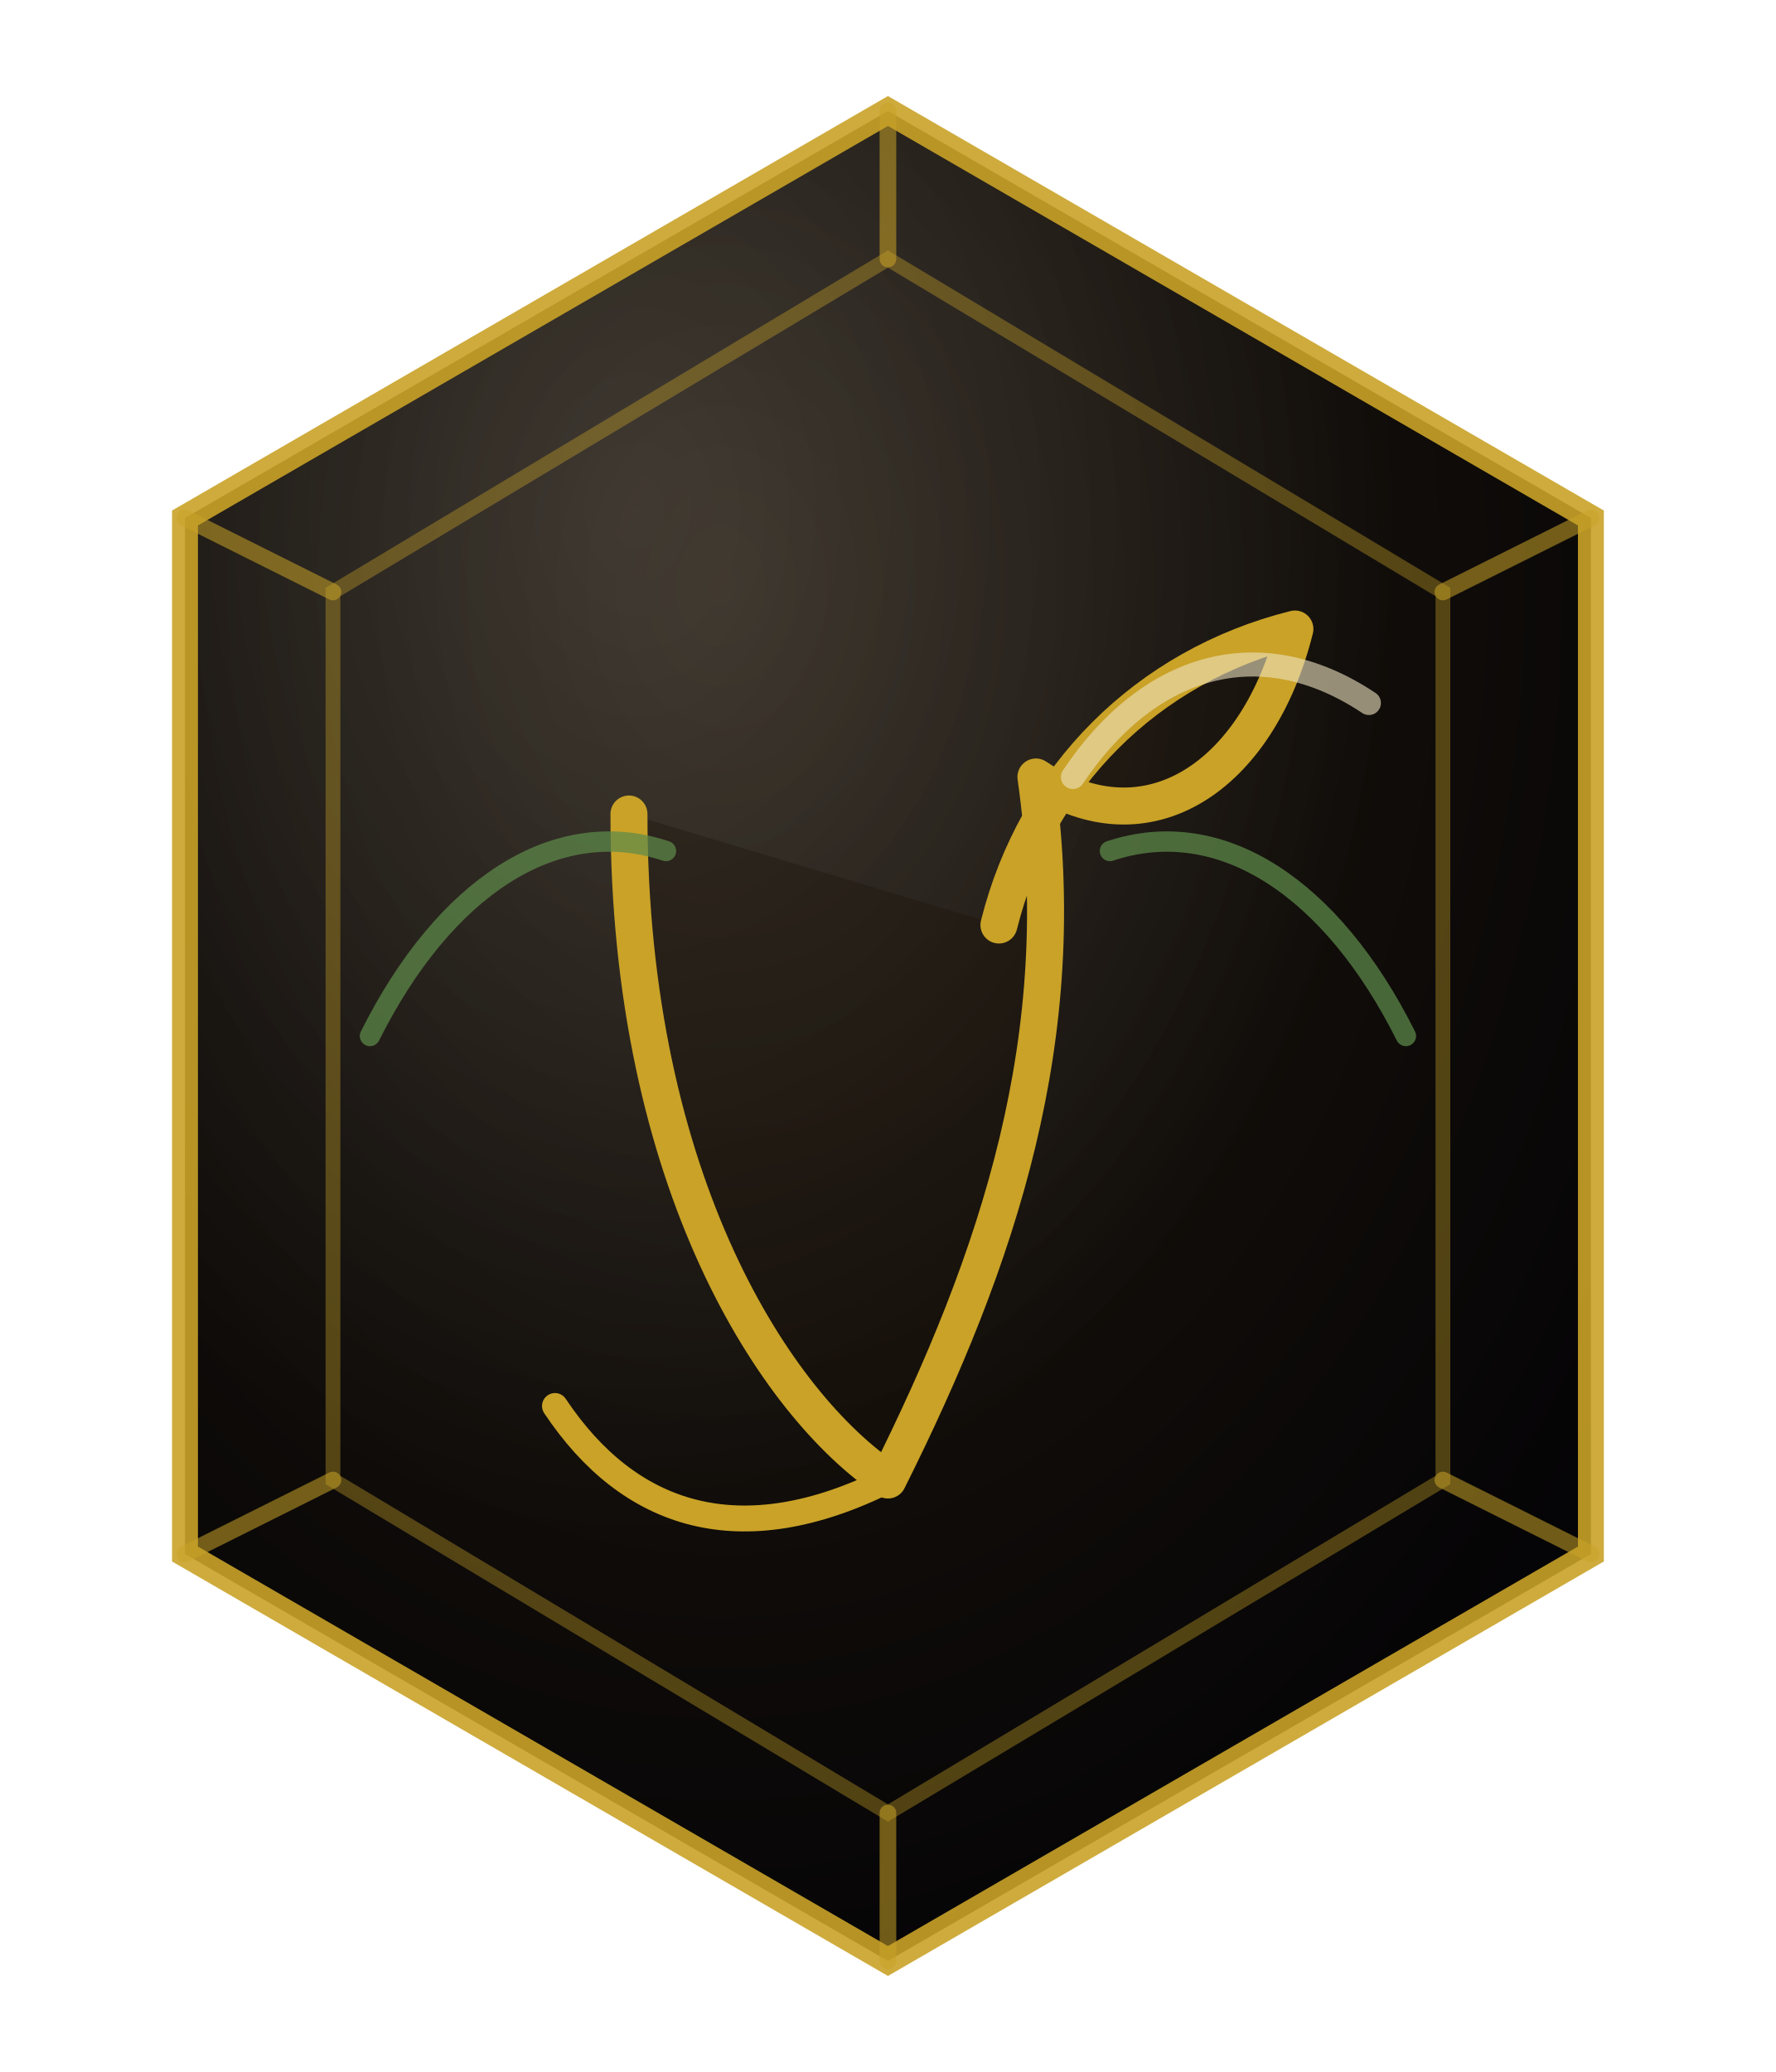
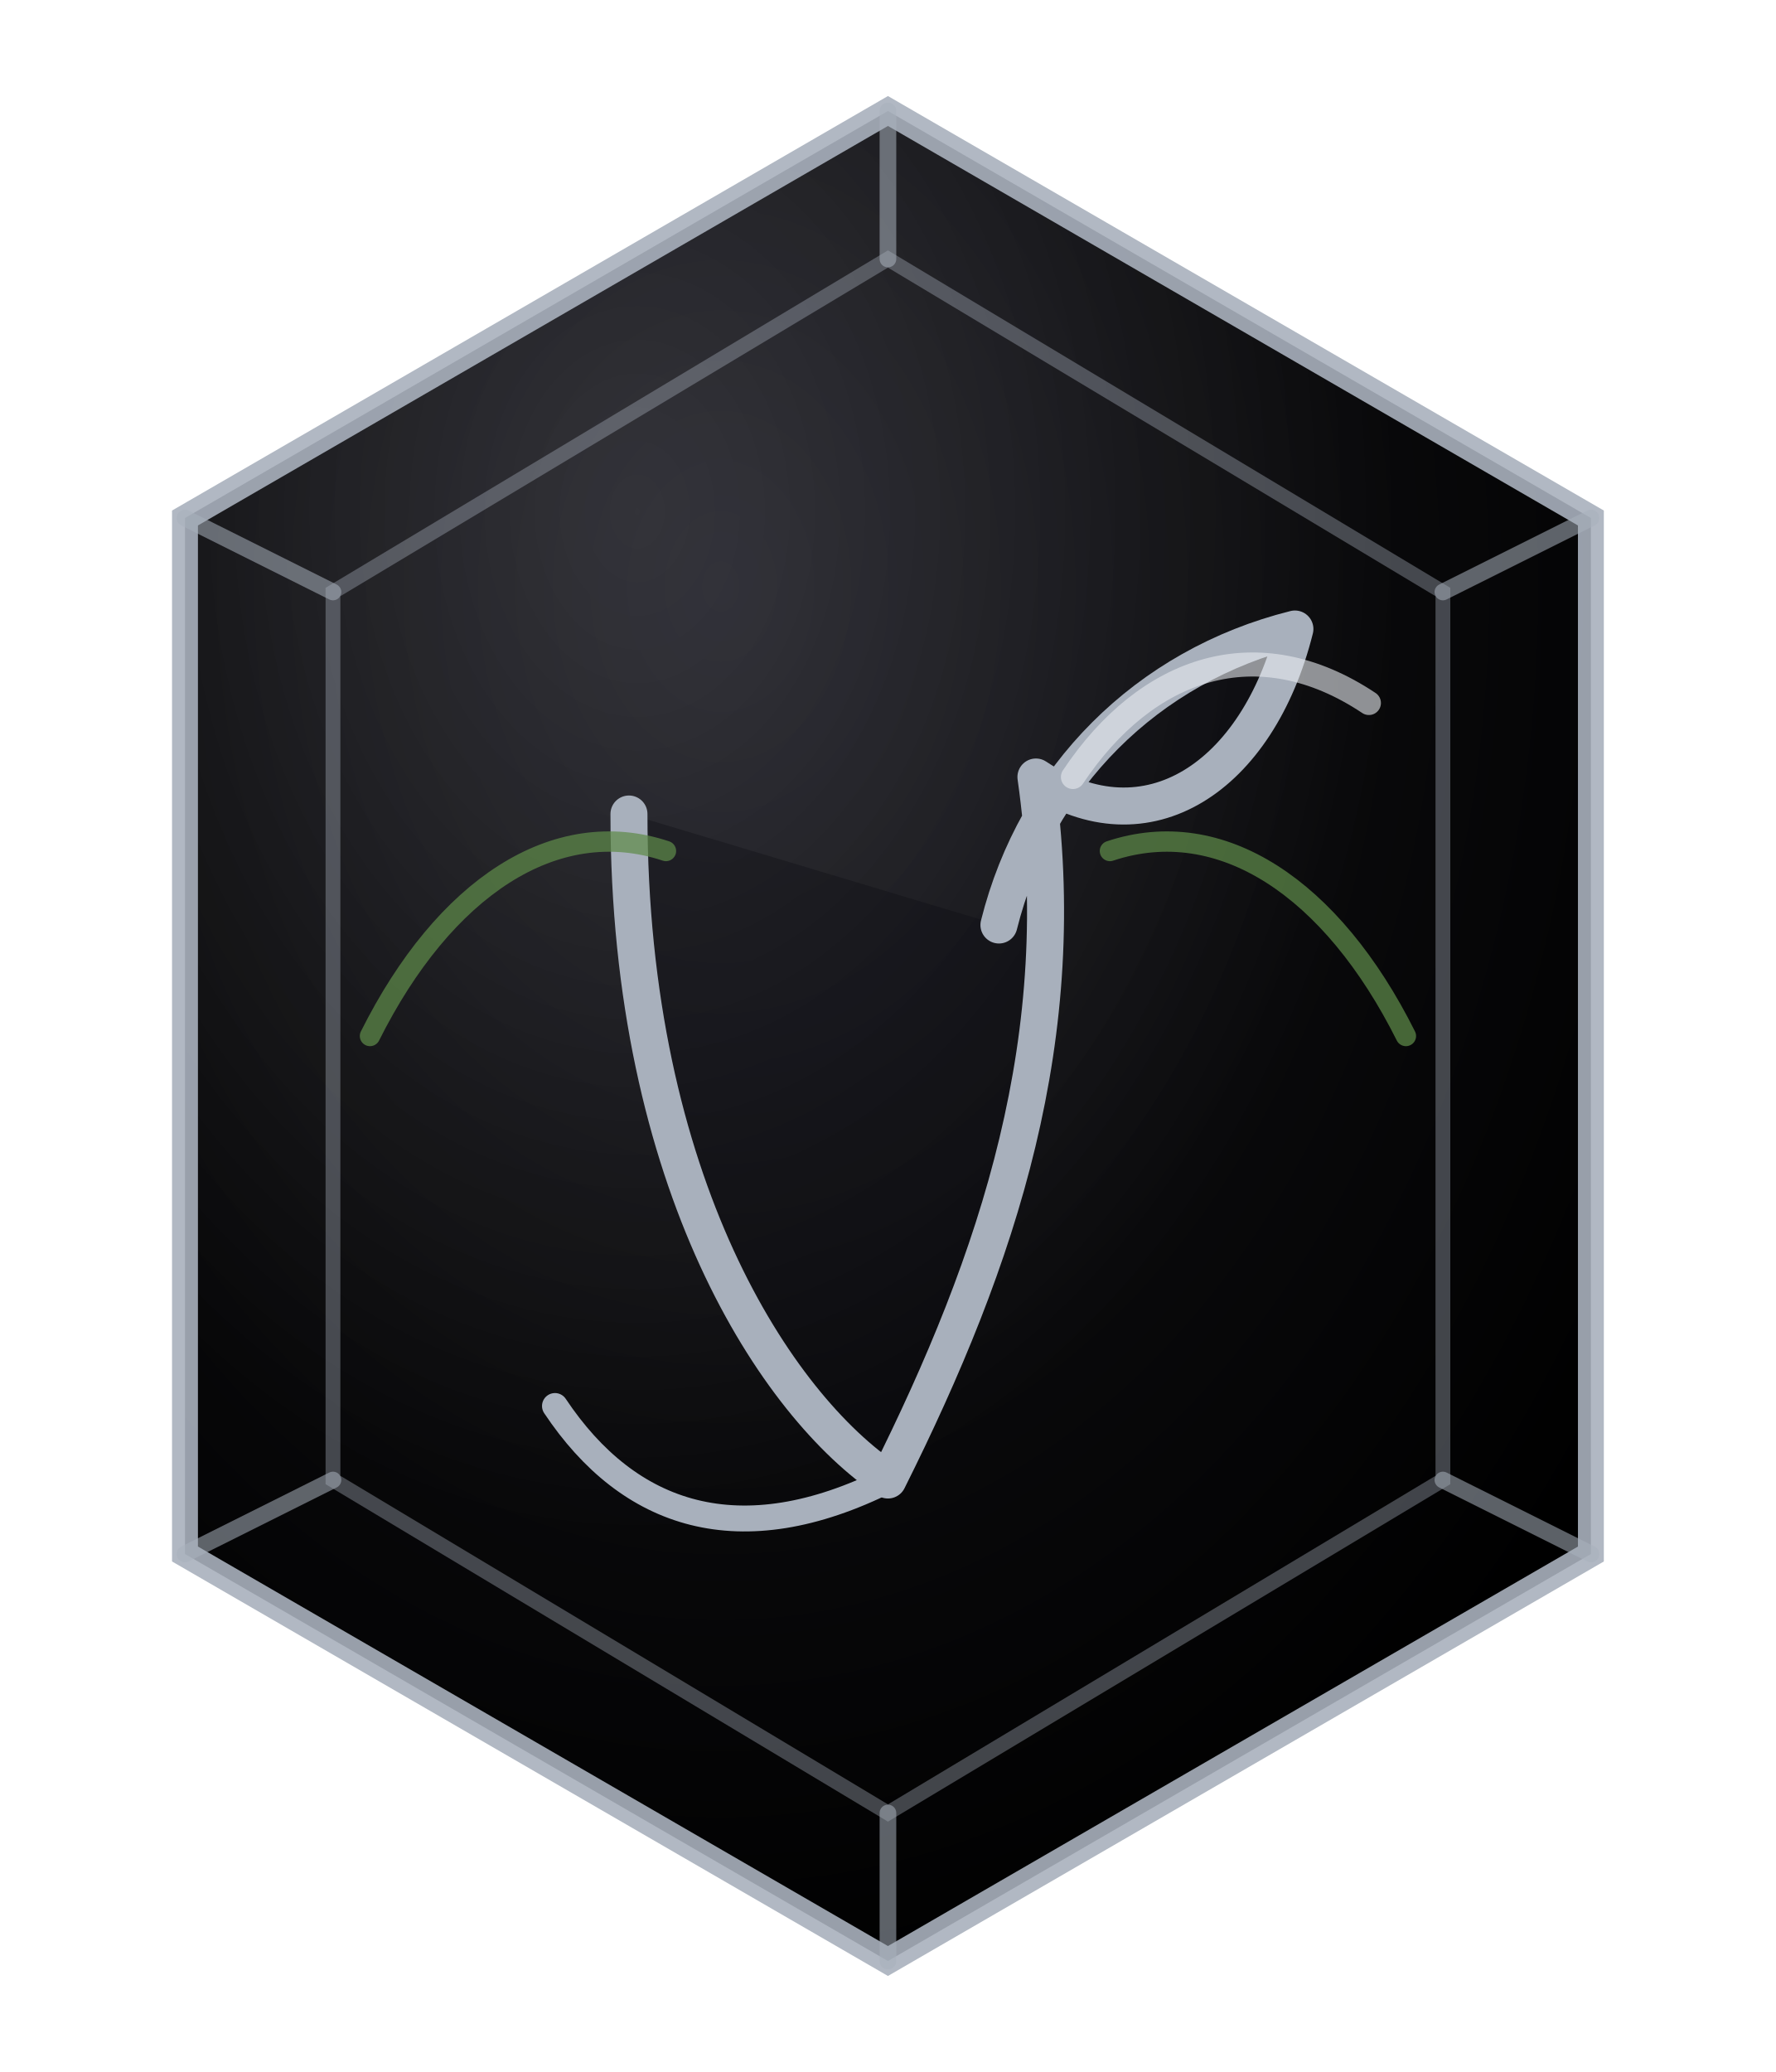
<svg xmlns="http://www.w3.org/2000/svg" viewBox="0 0 96 112" role="img" aria-label="Capricorn zodiac seal">
  <defs>
    <radialGradient id="plate" cx="38%" cy="26%" r="78%">
-       <stop offset="0%" stop-color="#2a2218" />
-       <stop offset="55%" stop-color="#120e0a" />
-       <stop offset="100%" stop-color="#050406" />
+       <stop offset="0%" stop-color="#1a1a22" />
+       <stop offset="55%" stop-color="#0a0a0c" />
+       <stop offset="100%" stop-color="#000000" />
    </radialGradient>
    <radialGradient id="sheen" cx="32%" cy="22%" r="55%">
      <stop offset="0%" stop-color="#fff" stop-opacity="0.12" />
      <stop offset="100%" stop-color="#fff" stop-opacity="0" />
    </radialGradient>
  </defs>
  <path d="M48 6 L86 28 L86 84 L48 106 L10 84 L10 28 Z" fill="url(#plate)" />
  <path d="M48 6 L86 28 L86 84 L48 106 L10 84 L10 28 Z" fill="url(#sheen)" />
-   <path d="M48 6 L86 28 L86 84 L48 106 L10 84 L10 28 Z" fill="none" stroke="#c9a227" stroke-width="1.4" opacity="0.9" />
-   <path d="M48 14 L78 32 L78 80 L48 98 L18 80 L18 32 Z" fill="none" stroke="#c9a227" stroke-width="0.8" opacity="0.38" />
-   <g stroke="#c9a227" stroke-width="0.9" opacity="0.55" stroke-linecap="round">
+   <path d="M48 6 L86 28 L86 84 L48 106 L10 84 L10 28 Z" fill="none" stroke="#A8B0BC" stroke-width="1.4" opacity="0.9" />
+   <path d="M48 14 L78 32 L78 80 L48 98 L18 80 L18 32 Z" fill="none" stroke="#A8B0BC" stroke-width="0.8" opacity="0.38" />
+   <g stroke="#A8B0BC" stroke-width="0.9" opacity="0.55" stroke-linecap="round">
    <line x1="48" y1="6" x2="48" y2="14" />
    <line x1="86" y1="28" x2="78" y2="32" />
    <line x1="86" y1="84" x2="78" y2="80" />
    <line x1="48" y1="106" x2="48" y2="98" />
    <line x1="10" y1="84" x2="18" y2="80" />
    <line x1="10" y1="28" x2="18" y2="32" />
  </g>
  <g fill="none" stroke-linecap="round" stroke-linejoin="round" vector-effect="non-scaling-stroke">
-     <g stroke="#c9a227" stroke-width="2">
-       <path d="M34 44c0 20 8 32 14 36 6-12 10-24 8-38 6 4 12 0 14-8-8 2-14 8-16 16" fill="#1a1208" fill-opacity="0.32" />
+     <g stroke="#A8B0BC" stroke-width="2">
+       <path d="M34 44c0 20 8 32 14 36 6-12 10-24 8-38 6 4 12 0 14-8-8 2-14 8-16 16" fill="#0a0a10" fill-opacity="0.32" />
      <path d="M48 80c-8 4-14 2-18-4" stroke-width="1.4" />
-       <path d="M58 42c4-6 10-8 16-4" stroke-width="1.3" stroke="#efe3c0" opacity="0.6" />
+       <path d="M58 42c4-6 10-8 16-4" stroke-width="1.3" stroke="#E8EBF0" opacity="0.6" />
    </g>
    <g stroke="#5e8a4a" stroke-width="1.1" opacity="0.72" fill="none">
      <path d="M20 56c4-8 10-12 16-10" />
      <path d="M76 56c-4-8-10-12-16-10" />
    </g>
  </g>
</svg>
